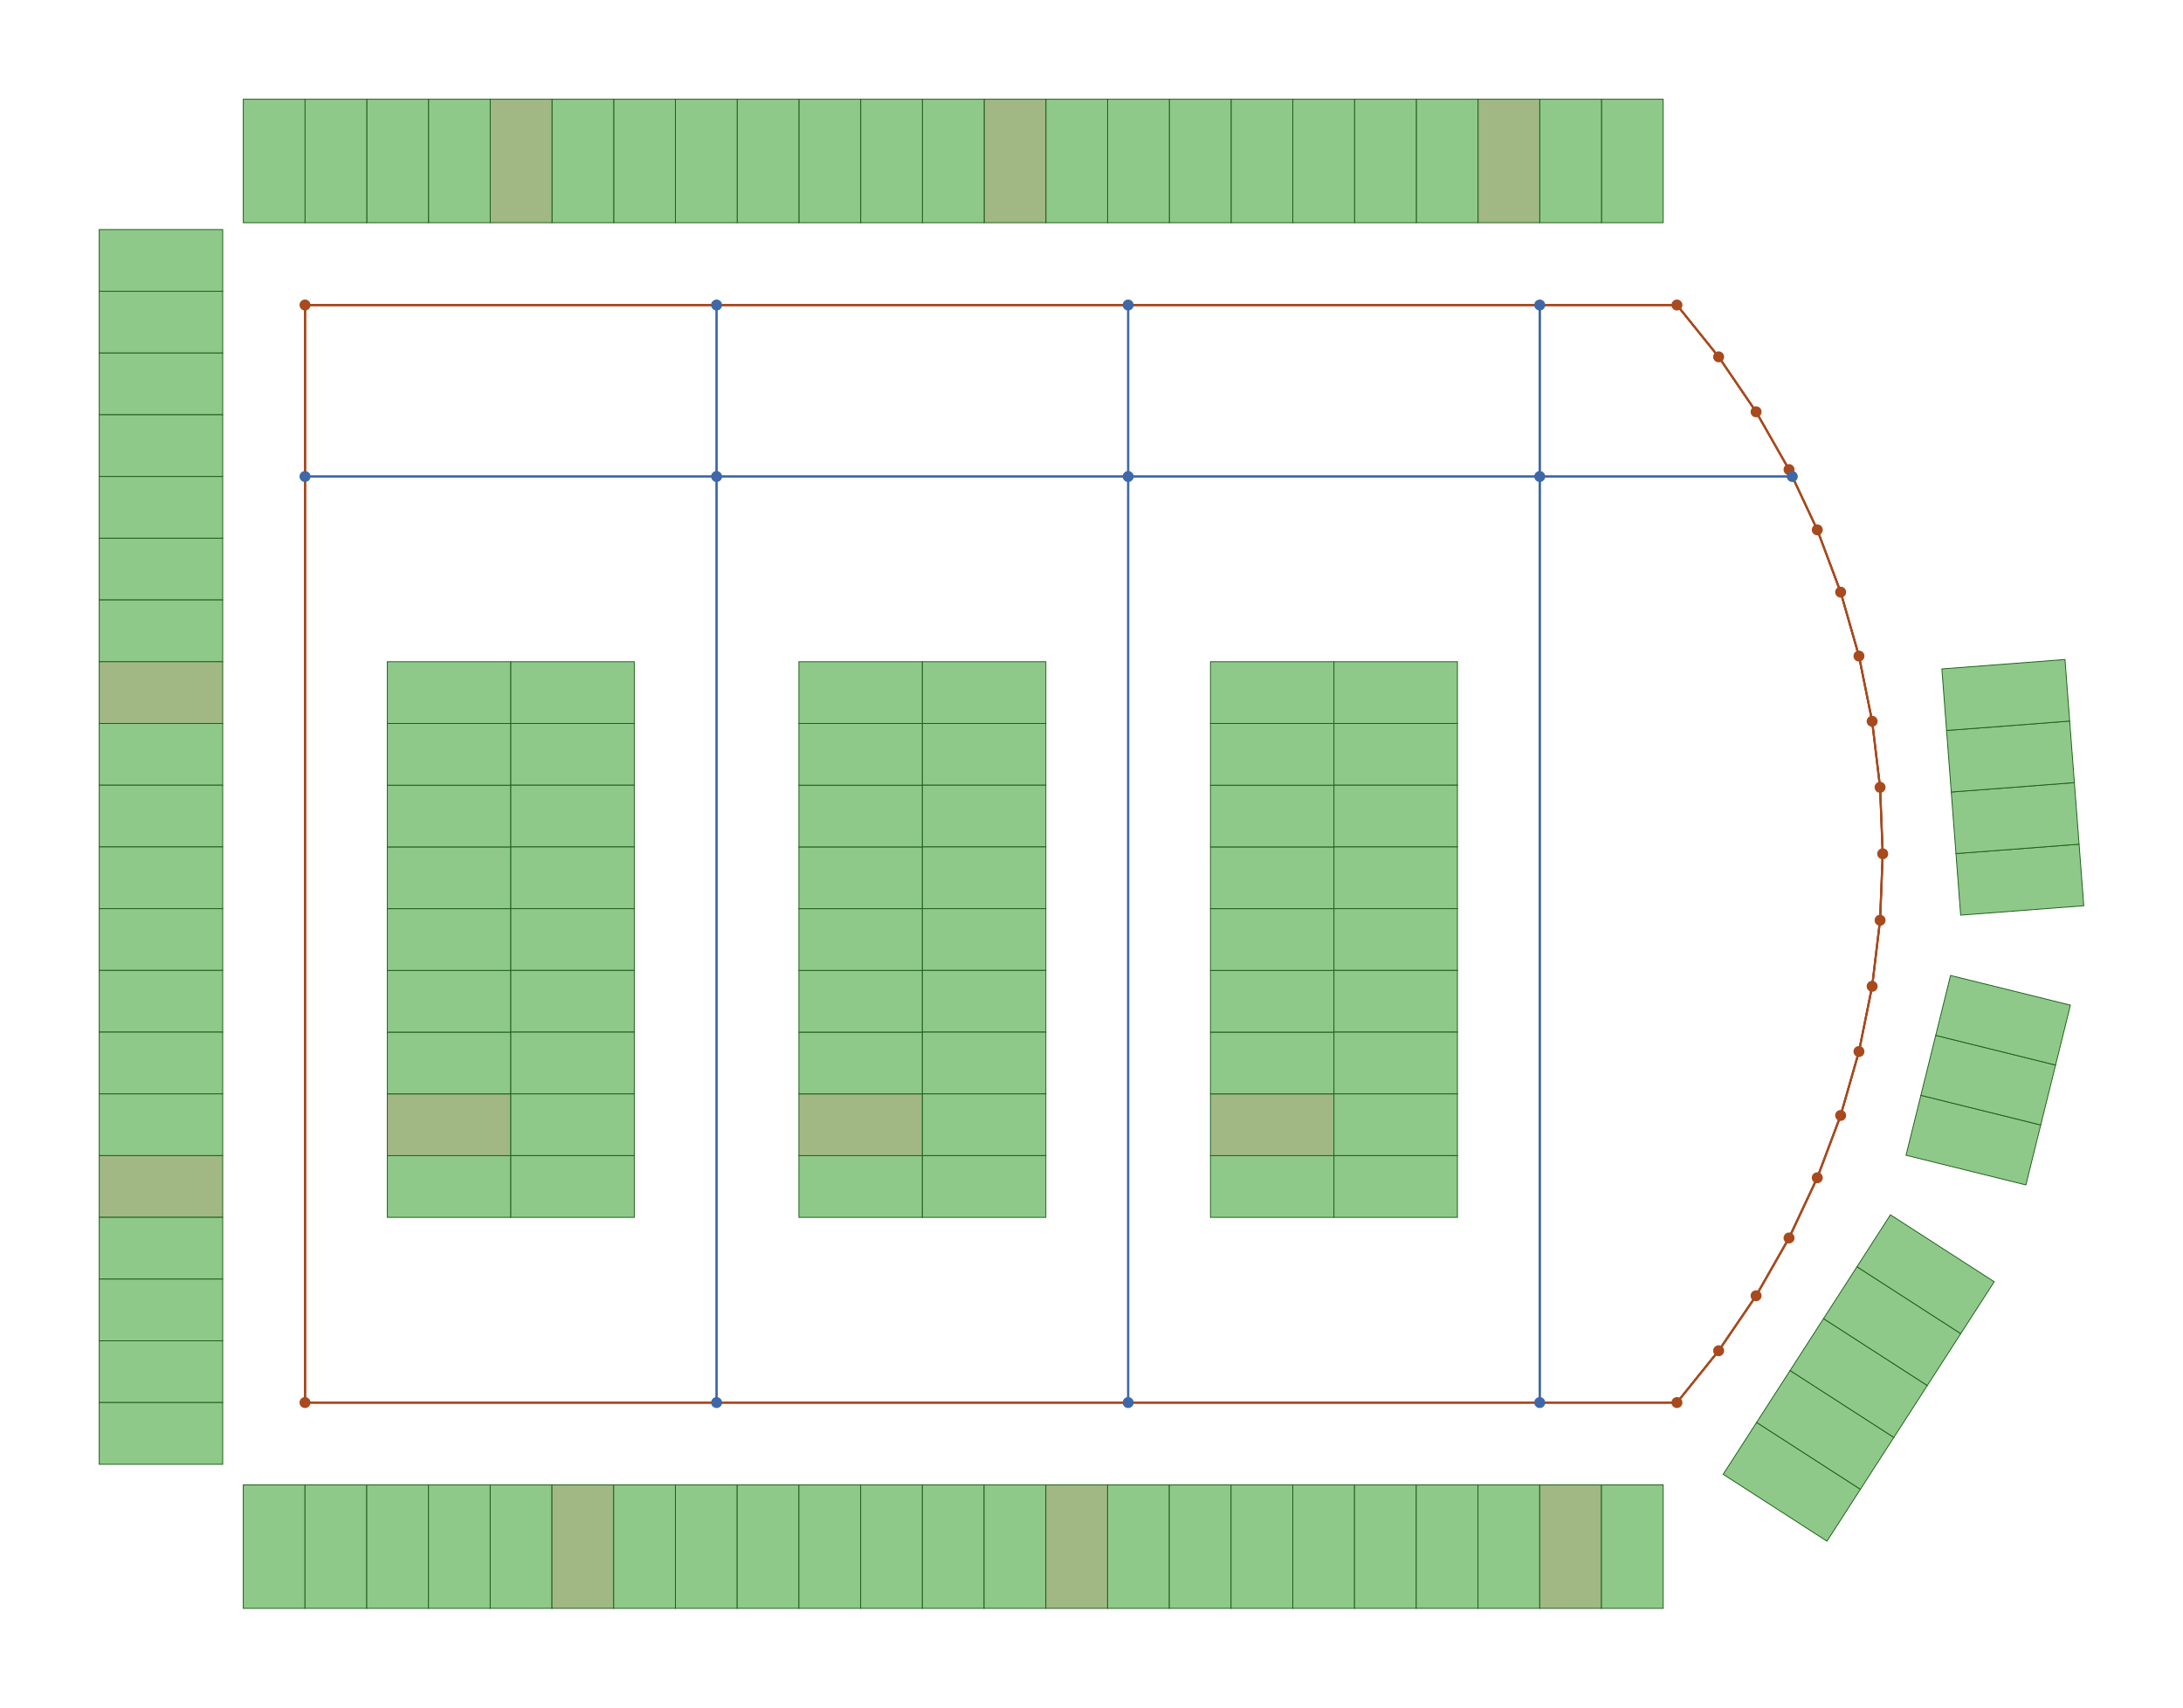
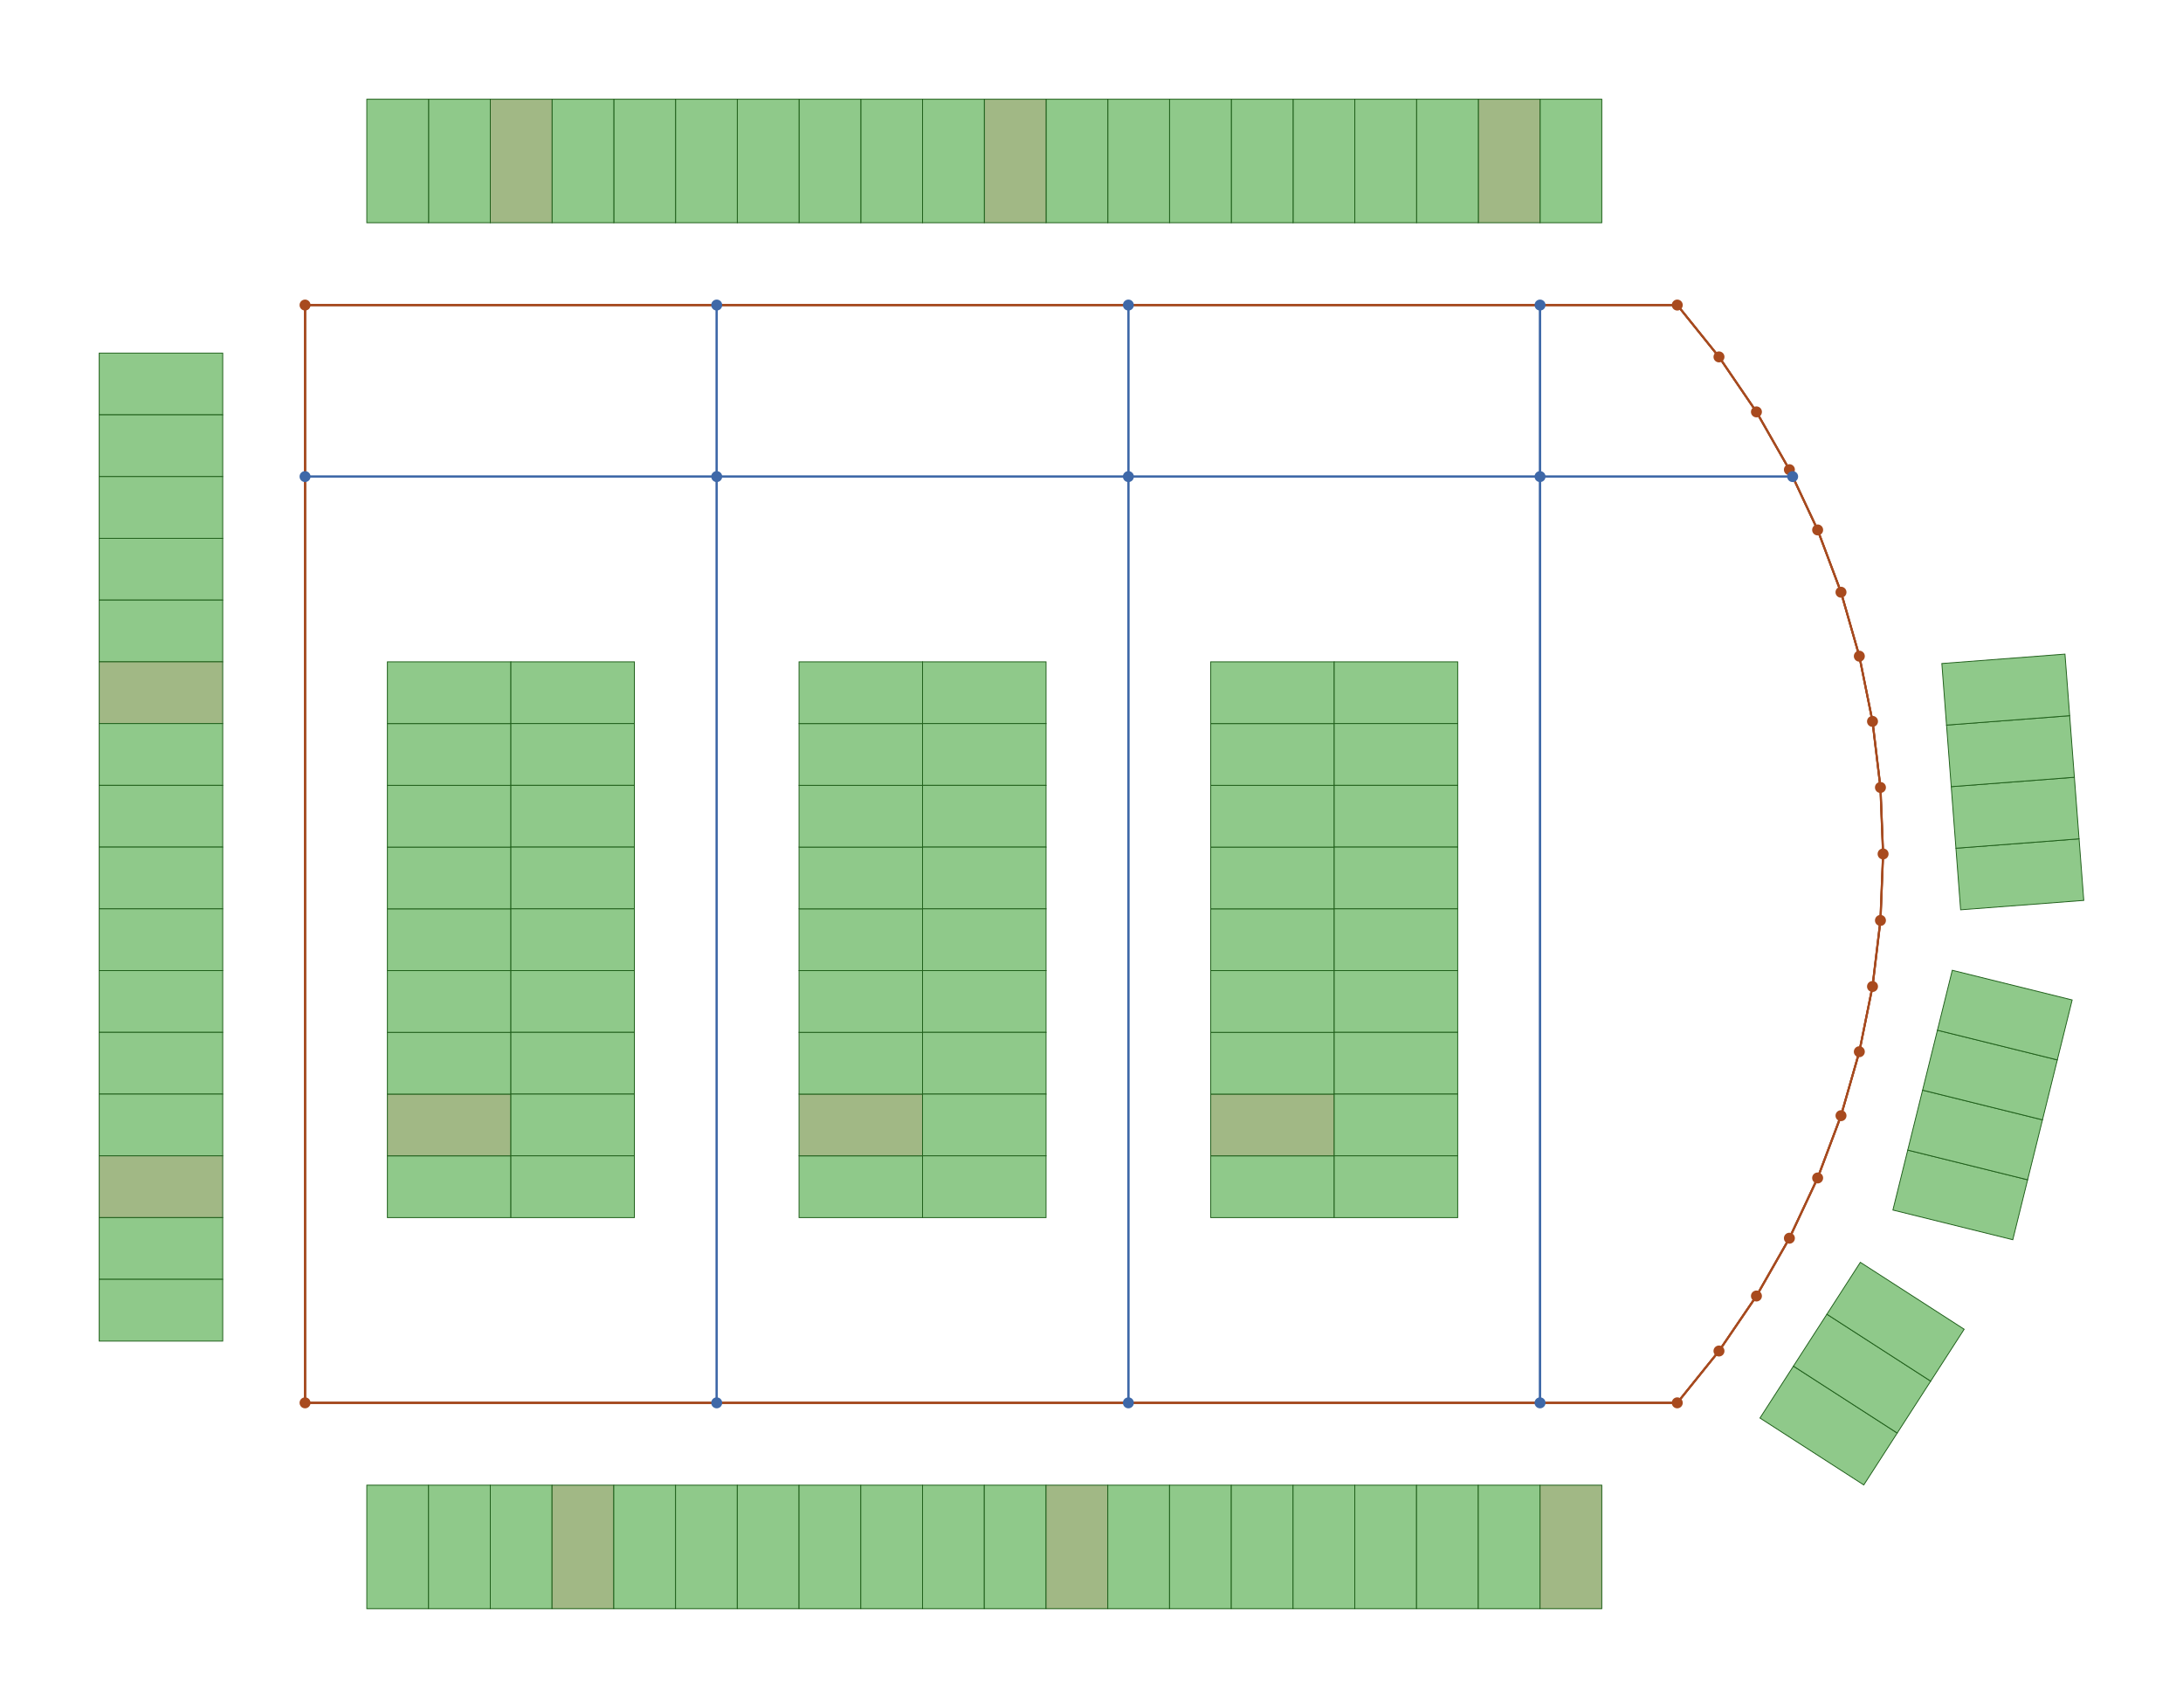
- <svg xmlns="http://www.w3.org/2000/svg" width="636.481" height="497.862" viewBox="-44.465 -44.465 318.240 248.931" preserveAspectRatio="xMidYMid meet">
+ <svg xmlns="http://www.w3.org/2000/svg" width="636.346" height="497.850" viewBox="-44.462 -44.462 318.173 248.925" preserveAspectRatio="xMidYMid meet">
  <style>polygon,line{vector-effect:non-scaling-stroke}</style>
  <g transform="translate(0,160) scale(1,-1)">
    <g id="boundary" fill="none" stroke="#222" stroke-width="0.5">
      <polygon points="0,0 200,0 206.080,7.555 211.539,15.570 216.343,23.994 220.460,32.774 223.865,41.854 226.536,51.176 228.457,60.682 229.614,70.310 230,80 229.614,89.690 228.457,99.318 226.536,108.824 223.865,118.146 220.460,127.226 216.343,136.006 211.539,144.430 206.080,152.445 200,160 0,160" />
    </g>
    <g id="stalls" stroke="#1f5f1a" stroke-width="0.25">
-       <polygon points="-9,-30 0,-30 0,-12 -9,-12" fill="#8fc98a" />
-       <polygon points="0,-30 9,-30 9,-12 0,-12" fill="#8fc98a" />
+       <polygon points="189,190 180,190 180,172 189,172" fill="#8fc98a" />
+       <polygon points="180,190 171,190 171,172 180,172" fill="#a1b885" />
+       <polygon points="171,190 162,190 162,172 171,172" fill="#8fc98a" />
+       <polygon points="162,190 153,190 153,172 162,172" fill="#8fc98a" />
+       <polygon points="153,190 144,190 144,172 153,172" fill="#8fc98a" />
+       <polygon points="144,190 135,190 135,172 144,172" fill="#8fc98a" />
+       <polygon points="135,190 126,190 126,172 135,172" fill="#8fc98a" />
+       <polygon points="126,190 117,190 117,172 126,172" fill="#8fc98a" />
+       <polygon points="117,190 108,190 108,172 117,172" fill="#8fc98a" />
+       <polygon points="108,190 99,190 99,172 108,172" fill="#a1b885" />
+       <polygon points="99,190 90,190 90,172 99,172" fill="#8fc98a" />
+       <polygon points="90,190 81,190 81,172 90,172" fill="#8fc98a" />
+       <polygon points="81,190 72,190 72,172 81,172" fill="#8fc98a" />
+       <polygon points="72,190 63,190 63,172 72,172" fill="#8fc98a" />
+       <polygon points="63,190 54,190 54,172 63,172" fill="#8fc98a" />
+       <polygon points="54,190 45,190 45,172 54,172" fill="#8fc98a" />
+       <polygon points="45,190 36,190 36,172 45,172" fill="#8fc98a" />
+       <polygon points="36,190 27,190 27,172 36,172" fill="#a1b885" />
+       <polygon points="27,190 18,190 18,172 27,172" fill="#8fc98a" />
+       <polygon points="18,190 9,190 9,172 18,172" fill="#8fc98a" />
      <polygon points="9,-30 18,-30 18,-12 9,-12" fill="#8fc98a" />
      <polygon points="18,-30 27,-30 27,-12 18,-12" fill="#8fc98a" />
      <polygon points="27,-30 36,-30 36,-12 27,-12" fill="#8fc98a" />
      <polygon points="36,-30 45,-30 45,-12 36,-12" fill="#a1b885" />
      <polygon points="45,-30 54,-30 54,-12 45,-12" fill="#8fc98a" />
      <polygon points="54,-30 63,-30 63,-12 54,-12" fill="#8fc98a" />
      <polygon points="63,-30 72,-30 72,-12 63,-12" fill="#8fc98a" />
      <polygon points="72,-30 81,-30 81,-12 72,-12" fill="#8fc98a" />
      <polygon points="81,-30 90,-30 90,-12 81,-12" fill="#8fc98a" />
      <polygon points="90,-30 99,-30 99,-12 90,-12" fill="#8fc98a" />
      <polygon points="99,-30 108,-30 108,-12 99,-12" fill="#8fc98a" />
      <polygon points="108,-30 117,-30 117,-12 108,-12" fill="#a1b885" />
      <polygon points="117,-30 126,-30 126,-12 117,-12" fill="#8fc98a" />
      <polygon points="126,-30 135,-30 135,-12 126,-12" fill="#8fc98a" />
      <polygon points="135,-30 144,-30 144,-12 135,-12" fill="#8fc98a" />
      <polygon points="144,-30 153,-30 153,-12 144,-12" fill="#8fc98a" />
      <polygon points="153,-30 162,-30 162,-12 153,-12" fill="#8fc98a" />
      <polygon points="162,-30 171,-30 171,-12 162,-12" fill="#8fc98a" />
      <polygon points="171,-30 180,-30 180,-12 171,-12" fill="#8fc98a" />
      <polygon points="180,-30 189,-30 189,-12 180,-12" fill="#a1b885" />
-       <polygon points="189,-30 198,-30 198,-12 189,-12" fill="#8fc98a" />
-       <polygon points="198,190 189,190 189,172 198,172" fill="#8fc98a" />
-       <polygon points="189,190 180,190 180,172 189,172" fill="#8fc98a" />
-       <polygon points="180,190 171,190 171,172 180,172" fill="#a1b885" />
-       <polygon points="171,190 162,190 162,172 171,172" fill="#8fc98a" />
-       <polygon points="162,190 153,190 153,172 162,172" fill="#8fc98a" />
-       <polygon points="153,190 144,190 144,172 153,172" fill="#8fc98a" />
-       <polygon points="144,190 135,190 135,172 144,172" fill="#8fc98a" />
-       <polygon points="135,190 126,190 126,172 135,172" fill="#8fc98a" />
-       <polygon points="126,190 117,190 117,172 126,172" fill="#8fc98a" />
-       <polygon points="117,190 108,190 108,172 117,172" fill="#8fc98a" />
-       <polygon points="108,190 99,190 99,172 108,172" fill="#a1b885" />
-       <polygon points="99,190 90,190 90,172 99,172" fill="#8fc98a" />
-       <polygon points="90,190 81,190 81,172 90,172" fill="#8fc98a" />
-       <polygon points="81,190 72,190 72,172 81,172" fill="#8fc98a" />
-       <polygon points="72,190 63,190 63,172 72,172" fill="#8fc98a" />
-       <polygon points="63,190 54,190 54,172 63,172" fill="#8fc98a" />
-       <polygon points="54,190 45,190 45,172 54,172" fill="#8fc98a" />
-       <polygon points="45,190 36,190 36,172 45,172" fill="#8fc98a" />
-       <polygon points="36,190 27,190 27,172 36,172" fill="#a1b885" />
-       <polygon points="27,190 18,190 18,172 27,172" fill="#8fc98a" />
-       <polygon points="18,190 9,190 9,172 18,172" fill="#8fc98a" />
-       <polygon points="9,190 0,190 0,172 9,172" fill="#8fc98a" />
-       <polygon points="0,190 -9,190 -9,172 0,172" fill="#8fc98a" />
-       <polygon points="-30,171 -30,162 -12,162 -12,171" fill="#8fc98a" />
-       <polygon points="-30,162 -30,153 -12,153 -12,162" fill="#8fc98a" />
      <polygon points="-30,153 -30,144 -12,144 -12,153" fill="#8fc98a" />
      <polygon points="-30,144 -30,135 -12,135 -12,144" fill="#8fc98a" />
      <polygon points="-30,135 -30,126 -12,126 -12,135" fill="#8fc98a" />
      <polygon points="-30,126 -30,117 -12,117 -12,126" fill="#8fc98a" />
      <polygon points="-30,117 -30,108 -12,108 -12,117" fill="#8fc98a" />
      <polygon points="-30,108 -30,99 -12,99 -12,108" fill="#a1b885" />
      <polygon points="-30,99 -30,90 -12,90 -12,99" fill="#8fc98a" />
      <polygon points="-30,90 -30,81 -12,81 -12,90" fill="#8fc98a" />
      <polygon points="-30,81 -30,72 -12,72 -12,81" fill="#8fc98a" />
      <polygon points="-30,72 -30,63 -12,63 -12,72" fill="#8fc98a" />
      <polygon points="-30,63 -30,54 -12,54 -12,63" fill="#8fc98a" />
      <polygon points="-30,54 -30,45 -12,45 -12,54" fill="#8fc98a" />
      <polygon points="-30,45 -30,36 -12,36 -12,45" fill="#8fc98a" />
      <polygon points="-30,36 -30,27 -12,27 -12,36" fill="#a1b885" />
      <polygon points="-30,27 -30,18 -12,18 -12,27" fill="#8fc98a" />
      <polygon points="-30,18 -30,9 -12,9 -12,18" fill="#8fc98a" />
-       <polygon points="-30,9 -30,0 -12,0 -12,9" fill="#8fc98a" />
-       <polygon points="-30,0 -30,-9 -12,-9 -12,0" fill="#8fc98a" />
      <polygon points="30,27 30,36 12,36 12,27" fill="#8fc98a" />
      <polygon points="30,36 30,45 12,45 12,36" fill="#a1b885" />
      <polygon points="30,45 30,54 12,54 12,45" fill="#8fc98a" />
      <polygon points="30,54 30,63 12,63 12,54" fill="#8fc98a" />
      <polygon points="30,63 30,72 12,72 12,63" fill="#8fc98a" />
      <polygon points="30,72 30,81 12,81 12,72" fill="#8fc98a" />
      <polygon points="30,81 30,90 12,90 12,81" fill="#8fc98a" />
      <polygon points="30,90 30,99 12,99 12,90" fill="#8fc98a" />
      <polygon points="30,99 30,108 12,108 12,99" fill="#8fc98a" />
      <polygon points="30,108 30,99 48,99 48,108" fill="#8fc98a" />
      <polygon points="30,99 30,90 48,90 48,99" fill="#8fc98a" />
      <polygon points="30,90 30,81 48,81 48,90" fill="#8fc98a" />
      <polygon points="30,81 30,72 48,72 48,81" fill="#8fc98a" />
      <polygon points="30,72 30,63 48,63 48,72" fill="#8fc98a" />
      <polygon points="30,63 30,54 48,54 48,63" fill="#8fc98a" />
      <polygon points="30,54 30,45 48,45 48,54" fill="#8fc98a" />
      <polygon points="30,45 30,36 48,36 48,45" fill="#8fc98a" />
      <polygon points="30,36 30,27 48,27 48,36" fill="#8fc98a" />
      <polygon points="90,27 90,36 72,36 72,27" fill="#8fc98a" />
      <polygon points="90,36 90,45 72,45 72,36" fill="#a1b885" />
      <polygon points="90,45 90,54 72,54 72,45" fill="#8fc98a" />
      <polygon points="90,54 90,63 72,63 72,54" fill="#8fc98a" />
      <polygon points="90,63 90,72 72,72 72,63" fill="#8fc98a" />
      <polygon points="90,72 90,81 72,81 72,72" fill="#8fc98a" />
      <polygon points="90,81 90,90 72,90 72,81" fill="#8fc98a" />
      <polygon points="90,90 90,99 72,99 72,90" fill="#8fc98a" />
      <polygon points="90,99 90,108 72,108 72,99" fill="#8fc98a" />
      <polygon points="90,108 90,99 108,99 108,108" fill="#8fc98a" />
      <polygon points="90,99 90,90 108,90 108,99" fill="#8fc98a" />
      <polygon points="90,90 90,81 108,81 108,90" fill="#8fc98a" />
      <polygon points="90,81 90,72 108,72 108,81" fill="#8fc98a" />
      <polygon points="90,72 90,63 108,63 108,72" fill="#8fc98a" />
      <polygon points="90,63 90,54 108,54 108,63" fill="#8fc98a" />
      <polygon points="90,54 90,45 108,45 108,54" fill="#8fc98a" />
      <polygon points="90,45 90,36 108,36 108,45" fill="#8fc98a" />
      <polygon points="90,36 90,27 108,27 108,36" fill="#8fc98a" />
      <polygon points="150,27 150,36 132,36 132,27" fill="#8fc98a" />
      <polygon points="150,36 150,45 132,45 132,36" fill="#a1b885" />
      <polygon points="150,45 150,54 132,54 132,45" fill="#8fc98a" />
      <polygon points="150,54 150,63 132,63 132,54" fill="#8fc98a" />
      <polygon points="150,63 150,72 132,72 132,63" fill="#8fc98a" />
      <polygon points="150,72 150,81 132,81 132,72" fill="#8fc98a" />
      <polygon points="150,81 150,90 132,90 132,81" fill="#8fc98a" />
      <polygon points="150,90 150,99 132,99 132,90" fill="#8fc98a" />
      <polygon points="150,99 150,108 132,108 132,99" fill="#8fc98a" />
      <polygon points="150,108 150,99 168,99 168,108" fill="#8fc98a" />
      <polygon points="150,99 150,90 168,90 168,99" fill="#8fc98a" />
      <polygon points="150,90 150,81 168,81 168,90" fill="#8fc98a" />
      <polygon points="150,81 150,72 168,72 168,81" fill="#8fc98a" />
      <polygon points="150,72 150,63 168,63 168,72" fill="#8fc98a" />
      <polygon points="150,63 150,54 168,54 168,63" fill="#8fc98a" />
      <polygon points="150,54 150,45 168,45 168,54" fill="#8fc98a" />
      <polygon points="150,45 150,36 168,36 168,45" fill="#8fc98a" />
      <polygon points="150,36 150,27 168,27 168,36" fill="#8fc98a" />
-       <polygon points="221.870,-20.208 226.747,-12.644 211.618,-2.891 206.742,-10.455" fill="#8fc98a" />
-       <polygon points="226.747,-12.644 231.623,-5.079 216.494,4.673 211.618,-2.891" fill="#8fc98a" />
-       <polygon points="231.623,-5.079 236.500,2.485 221.371,12.238 216.494,4.673" fill="#8fc98a" />
-       <polygon points="236.500,2.485 241.376,10.049 226.247,19.802 221.371,12.238" fill="#8fc98a" />
-       <polygon points="241.376,10.049 246.253,17.614 231.124,27.367 226.247,19.802" fill="#8fc98a" />
-       <polygon points="259.309,72.426 258.625,81.400 240.677,80.030 241.362,71.057" fill="#8fc98a" />
-       <polygon points="258.625,81.400 257.940,90.374 239.992,89.004 240.677,80.030" fill="#8fc98a" />
-       <polygon points="257.940,90.374 257.255,99.348 239.308,97.978 239.992,89.004" fill="#8fc98a" />
-       <polygon points="257.255,99.348 256.571,108.322 238.623,106.952 239.308,97.978" fill="#8fc98a" />
-       <polygon points="250.871,31.727 253.035,40.464 235.563,44.790 233.399,36.054" fill="#8fc98a" />
-       <polygon points="253.035,40.464 255.198,49.200 237.726,53.527 235.563,44.790" fill="#8fc98a" />
-       <polygon points="255.198,49.200 257.362,57.936 239.889,62.263 237.726,53.527" fill="#8fc98a" />
+       <polygon points="259.248,73.230 258.563,82.204 240.616,80.834 241.300,71.861" fill="#8fc98a" />
+       <polygon points="258.563,82.204 257.879,91.178 239.931,89.808 240.616,80.834" fill="#8fc98a" />
+       <polygon points="257.879,91.178 257.194,100.152 239.246,98.782 239.931,89.808" fill="#8fc98a" />
+       <polygon points="257.194,100.152 256.509,109.126 238.562,107.756 239.246,98.782" fill="#8fc98a" />
+       <polygon points="248.902,23.774 251.065,32.510 233.593,36.837 231.430,28.101" fill="#8fc98a" />
+       <polygon points="251.065,32.510 253.229,41.246 235.756,45.573 233.593,36.837" fill="#8fc98a" />
+       <polygon points="253.229,41.246 255.392,49.982 237.920,54.309 235.756,45.573" fill="#8fc98a" />
+       <polygon points="255.392,49.982 257.556,58.719 240.083,63.045 237.920,54.309" fill="#8fc98a" />
+       <polygon points="227.184,-11.966 232.060,-4.402 216.931,5.351 212.055,-2.213" fill="#8fc98a" />
+       <polygon points="232.060,-4.402 236.937,3.163 221.808,12.916 216.931,5.351" fill="#8fc98a" />
+       <polygon points="236.937,3.163 241.813,10.727 226.684,20.480 221.808,12.916" fill="#8fc98a" />
    </g>
    <g id="graph">
      <line x1="0" y1="0" x2="60" y2="0" stroke="#a84a1e" stroke-width="0.6" />
      <line x1="60" y1="0" x2="0" y2="0" stroke="#a84a1e" stroke-width="0.6" />
      <line x1="60" y1="0" x2="120" y2="0" stroke="#a84a1e" stroke-width="0.6" />
      <line x1="120" y1="0" x2="60" y2="0" stroke="#a84a1e" stroke-width="0.6" />
      <line x1="120" y1="0" x2="180" y2="0" stroke="#a84a1e" stroke-width="0.6" />
      <line x1="180" y1="0" x2="120" y2="0" stroke="#a84a1e" stroke-width="0.6" />
      <line x1="180" y1="0" x2="200" y2="0" stroke="#a84a1e" stroke-width="0.6" />
      <line x1="200" y1="0" x2="180" y2="0" stroke="#a84a1e" stroke-width="0.6" />
      <line x1="200" y1="0" x2="206.080" y2="7.555" stroke="#a84a1e" stroke-width="0.6" />
      <line x1="206.080" y1="7.555" x2="200" y2="0" stroke="#a84a1e" stroke-width="0.6" />
      <line x1="206.080" y1="7.555" x2="211.539" y2="15.570" stroke="#a84a1e" stroke-width="0.6" />
      <line x1="211.539" y1="15.570" x2="206.080" y2="7.555" stroke="#a84a1e" stroke-width="0.6" />
      <line x1="211.539" y1="15.570" x2="216.343" y2="23.994" stroke="#a84a1e" stroke-width="0.6" />
      <line x1="216.343" y1="23.994" x2="211.539" y2="15.570" stroke="#a84a1e" stroke-width="0.6" />
      <line x1="216.343" y1="23.994" x2="220.460" y2="32.774" stroke="#a84a1e" stroke-width="0.6" />
      <line x1="220.460" y1="32.774" x2="216.343" y2="23.994" stroke="#a84a1e" stroke-width="0.6" />
      <line x1="220.460" y1="32.774" x2="223.865" y2="41.854" stroke="#a84a1e" stroke-width="0.6" />
      <line x1="223.865" y1="41.854" x2="220.460" y2="32.774" stroke="#a84a1e" stroke-width="0.6" />
      <line x1="223.865" y1="41.854" x2="226.536" y2="51.176" stroke="#a84a1e" stroke-width="0.6" />
      <line x1="226.536" y1="51.176" x2="223.865" y2="41.854" stroke="#a84a1e" stroke-width="0.6" />
      <line x1="226.536" y1="51.176" x2="228.457" y2="60.682" stroke="#a84a1e" stroke-width="0.6" />
      <line x1="228.457" y1="60.682" x2="226.536" y2="51.176" stroke="#a84a1e" stroke-width="0.6" />
      <line x1="228.457" y1="60.682" x2="229.614" y2="70.310" stroke="#a84a1e" stroke-width="0.6" />
      <line x1="229.614" y1="70.310" x2="228.457" y2="60.682" stroke="#a84a1e" stroke-width="0.6" />
      <line x1="229.614" y1="70.310" x2="230" y2="80" stroke="#a84a1e" stroke-width="0.6" />
      <line x1="230" y1="80" x2="229.614" y2="70.310" stroke="#a84a1e" stroke-width="0.6" />
      <line x1="230" y1="80" x2="229.614" y2="89.690" stroke="#a84a1e" stroke-width="0.6" />
      <line x1="229.614" y1="89.690" x2="230" y2="80" stroke="#a84a1e" stroke-width="0.6" />
      <line x1="229.614" y1="89.690" x2="228.457" y2="99.318" stroke="#a84a1e" stroke-width="0.6" />
      <line x1="228.457" y1="99.318" x2="229.614" y2="89.690" stroke="#a84a1e" stroke-width="0.6" />
      <line x1="228.457" y1="99.318" x2="226.536" y2="108.824" stroke="#a84a1e" stroke-width="0.6" />
      <line x1="226.536" y1="108.824" x2="228.457" y2="99.318" stroke="#a84a1e" stroke-width="0.6" />
      <line x1="226.536" y1="108.824" x2="223.865" y2="118.146" stroke="#a84a1e" stroke-width="0.6" />
      <line x1="223.865" y1="118.146" x2="226.536" y2="108.824" stroke="#a84a1e" stroke-width="0.6" />
      <line x1="223.865" y1="118.146" x2="220.460" y2="127.226" stroke="#a84a1e" stroke-width="0.6" />
      <line x1="220.460" y1="127.226" x2="223.865" y2="118.146" stroke="#a84a1e" stroke-width="0.6" />
      <line x1="220.460" y1="127.226" x2="216.815" y2="135" stroke="#a84a1e" stroke-width="0.6" />
      <line x1="216.815" y1="135" x2="220.460" y2="127.226" stroke="#a84a1e" stroke-width="0.6" />
      <line x1="216.815" y1="135" x2="216.343" y2="136.006" stroke="#a84a1e" stroke-width="0.6" />
      <line x1="216.343" y1="136.006" x2="216.815" y2="135" stroke="#a84a1e" stroke-width="0.6" />
      <line x1="216.343" y1="136.006" x2="211.539" y2="144.430" stroke="#a84a1e" stroke-width="0.6" />
      <line x1="211.539" y1="144.430" x2="216.343" y2="136.006" stroke="#a84a1e" stroke-width="0.6" />
      <line x1="211.539" y1="144.430" x2="206.080" y2="152.445" stroke="#a84a1e" stroke-width="0.6" />
      <line x1="206.080" y1="152.445" x2="211.539" y2="144.430" stroke="#a84a1e" stroke-width="0.6" />
      <line x1="206.080" y1="152.445" x2="200" y2="160" stroke="#a84a1e" stroke-width="0.6" />
      <line x1="200" y1="160" x2="206.080" y2="152.445" stroke="#a84a1e" stroke-width="0.6" />
      <line x1="200" y1="160" x2="180" y2="160" stroke="#a84a1e" stroke-width="0.6" />
      <line x1="180" y1="160" x2="200" y2="160" stroke="#a84a1e" stroke-width="0.6" />
      <line x1="180" y1="160" x2="120" y2="160" stroke="#a84a1e" stroke-width="0.6" />
      <line x1="120" y1="160" x2="180" y2="160" stroke="#a84a1e" stroke-width="0.6" />
      <line x1="120" y1="160" x2="60" y2="160" stroke="#a84a1e" stroke-width="0.6" />
      <line x1="60" y1="160" x2="120" y2="160" stroke="#a84a1e" stroke-width="0.6" />
      <line x1="60" y1="160" x2="0" y2="160" stroke="#a84a1e" stroke-width="0.6" />
      <line x1="0" y1="160" x2="60" y2="160" stroke="#a84a1e" stroke-width="0.6" />
      <line x1="0" y1="160" x2="0" y2="135" stroke="#a84a1e" stroke-width="0.6" />
      <line x1="0" y1="135" x2="0" y2="160" stroke="#a84a1e" stroke-width="0.6" />
      <line x1="0" y1="135" x2="0" y2="0" stroke="#a84a1e" stroke-width="0.6" />
      <line x1="0" y1="0" x2="0" y2="135" stroke="#a84a1e" stroke-width="0.6" />
      <line x1="180" y1="0" x2="180" y2="135" stroke="#3e68a8" stroke-width="0.6" />
      <line x1="180" y1="135" x2="180" y2="0" stroke="#3e68a8" stroke-width="0.6" />
      <line x1="180" y1="135" x2="180" y2="160" stroke="#3e68a8" stroke-width="0.6" />
      <line x1="180" y1="160" x2="180" y2="135" stroke="#3e68a8" stroke-width="0.6" />
      <line x1="120" y1="0" x2="120" y2="135" stroke="#3e68a8" stroke-width="0.6" />
      <line x1="120" y1="135" x2="120" y2="0" stroke="#3e68a8" stroke-width="0.6" />
      <line x1="120" y1="135" x2="120" y2="160" stroke="#3e68a8" stroke-width="0.6" />
      <line x1="120" y1="160" x2="120" y2="135" stroke="#3e68a8" stroke-width="0.6" />
      <line x1="60" y1="0" x2="60" y2="135" stroke="#3e68a8" stroke-width="0.6" />
      <line x1="60" y1="135" x2="60" y2="0" stroke="#3e68a8" stroke-width="0.6" />
      <line x1="60" y1="135" x2="60" y2="160" stroke="#3e68a8" stroke-width="0.6" />
      <line x1="60" y1="160" x2="60" y2="135" stroke="#3e68a8" stroke-width="0.6" />
      <line x1="216.815" y1="135" x2="180" y2="135" stroke="#3e68a8" stroke-width="0.6" />
      <line x1="180" y1="135" x2="216.815" y2="135" stroke="#3e68a8" stroke-width="0.6" />
      <line x1="180" y1="135" x2="120" y2="135" stroke="#3e68a8" stroke-width="0.6" />
      <line x1="120" y1="135" x2="180" y2="135" stroke="#3e68a8" stroke-width="0.6" />
      <line x1="120" y1="135" x2="60" y2="135" stroke="#3e68a8" stroke-width="0.6" />
      <line x1="60" y1="135" x2="120" y2="135" stroke="#3e68a8" stroke-width="0.6" />
      <line x1="60" y1="135" x2="0" y2="135" stroke="#3e68a8" stroke-width="0.6" />
      <line x1="0" y1="135" x2="60" y2="135" stroke="#3e68a8" stroke-width="0.6" />
      <circle cx="0" cy="0" r="0.8" fill="#a84a1e" />
      <circle cx="200" cy="0" r="0.8" fill="#a84a1e" />
      <circle cx="206.080" cy="7.555" r="0.8" fill="#a84a1e" />
      <circle cx="211.539" cy="15.570" r="0.8" fill="#a84a1e" />
      <circle cx="216.343" cy="23.994" r="0.8" fill="#a84a1e" />
      <circle cx="220.460" cy="32.774" r="0.8" fill="#a84a1e" />
      <circle cx="223.865" cy="41.854" r="0.8" fill="#a84a1e" />
      <circle cx="226.536" cy="51.176" r="0.8" fill="#a84a1e" />
      <circle cx="228.457" cy="60.682" r="0.8" fill="#a84a1e" />
      <circle cx="229.614" cy="70.310" r="0.8" fill="#a84a1e" />
      <circle cx="230" cy="80" r="0.8" fill="#a84a1e" />
      <circle cx="229.614" cy="89.690" r="0.8" fill="#a84a1e" />
      <circle cx="228.457" cy="99.318" r="0.8" fill="#a84a1e" />
      <circle cx="226.536" cy="108.824" r="0.8" fill="#a84a1e" />
      <circle cx="223.865" cy="118.146" r="0.8" fill="#a84a1e" />
      <circle cx="220.460" cy="127.226" r="0.8" fill="#a84a1e" />
      <circle cx="216.343" cy="136.006" r="0.8" fill="#a84a1e" />
      <circle cx="211.539" cy="144.430" r="0.8" fill="#a84a1e" />
      <circle cx="206.080" cy="152.445" r="0.8" fill="#a84a1e" />
      <circle cx="200" cy="160" r="0.8" fill="#a84a1e" />
      <circle cx="0" cy="160" r="0.8" fill="#a84a1e" />
      <circle cx="180" cy="0" r="0.8" fill="#3e68a8" />
      <circle cx="180" cy="160" r="0.8" fill="#3e68a8" />
      <circle cx="120" cy="0" r="0.8" fill="#3e68a8" />
      <circle cx="120" cy="160" r="0.8" fill="#3e68a8" />
      <circle cx="60" cy="0" r="0.8" fill="#3e68a8" />
      <circle cx="60" cy="160" r="0.8" fill="#3e68a8" />
      <circle cx="216.815" cy="135" r="0.8" fill="#3e68a8" />
      <circle cx="0" cy="135" r="0.8" fill="#3e68a8" />
      <circle cx="180" cy="135" r="0.8" fill="#3e68a8" />
      <circle cx="120" cy="135" r="0.8" fill="#3e68a8" />
      <circle cx="60" cy="135" r="0.8" fill="#3e68a8" />
    </g>
  </g>
</svg>
